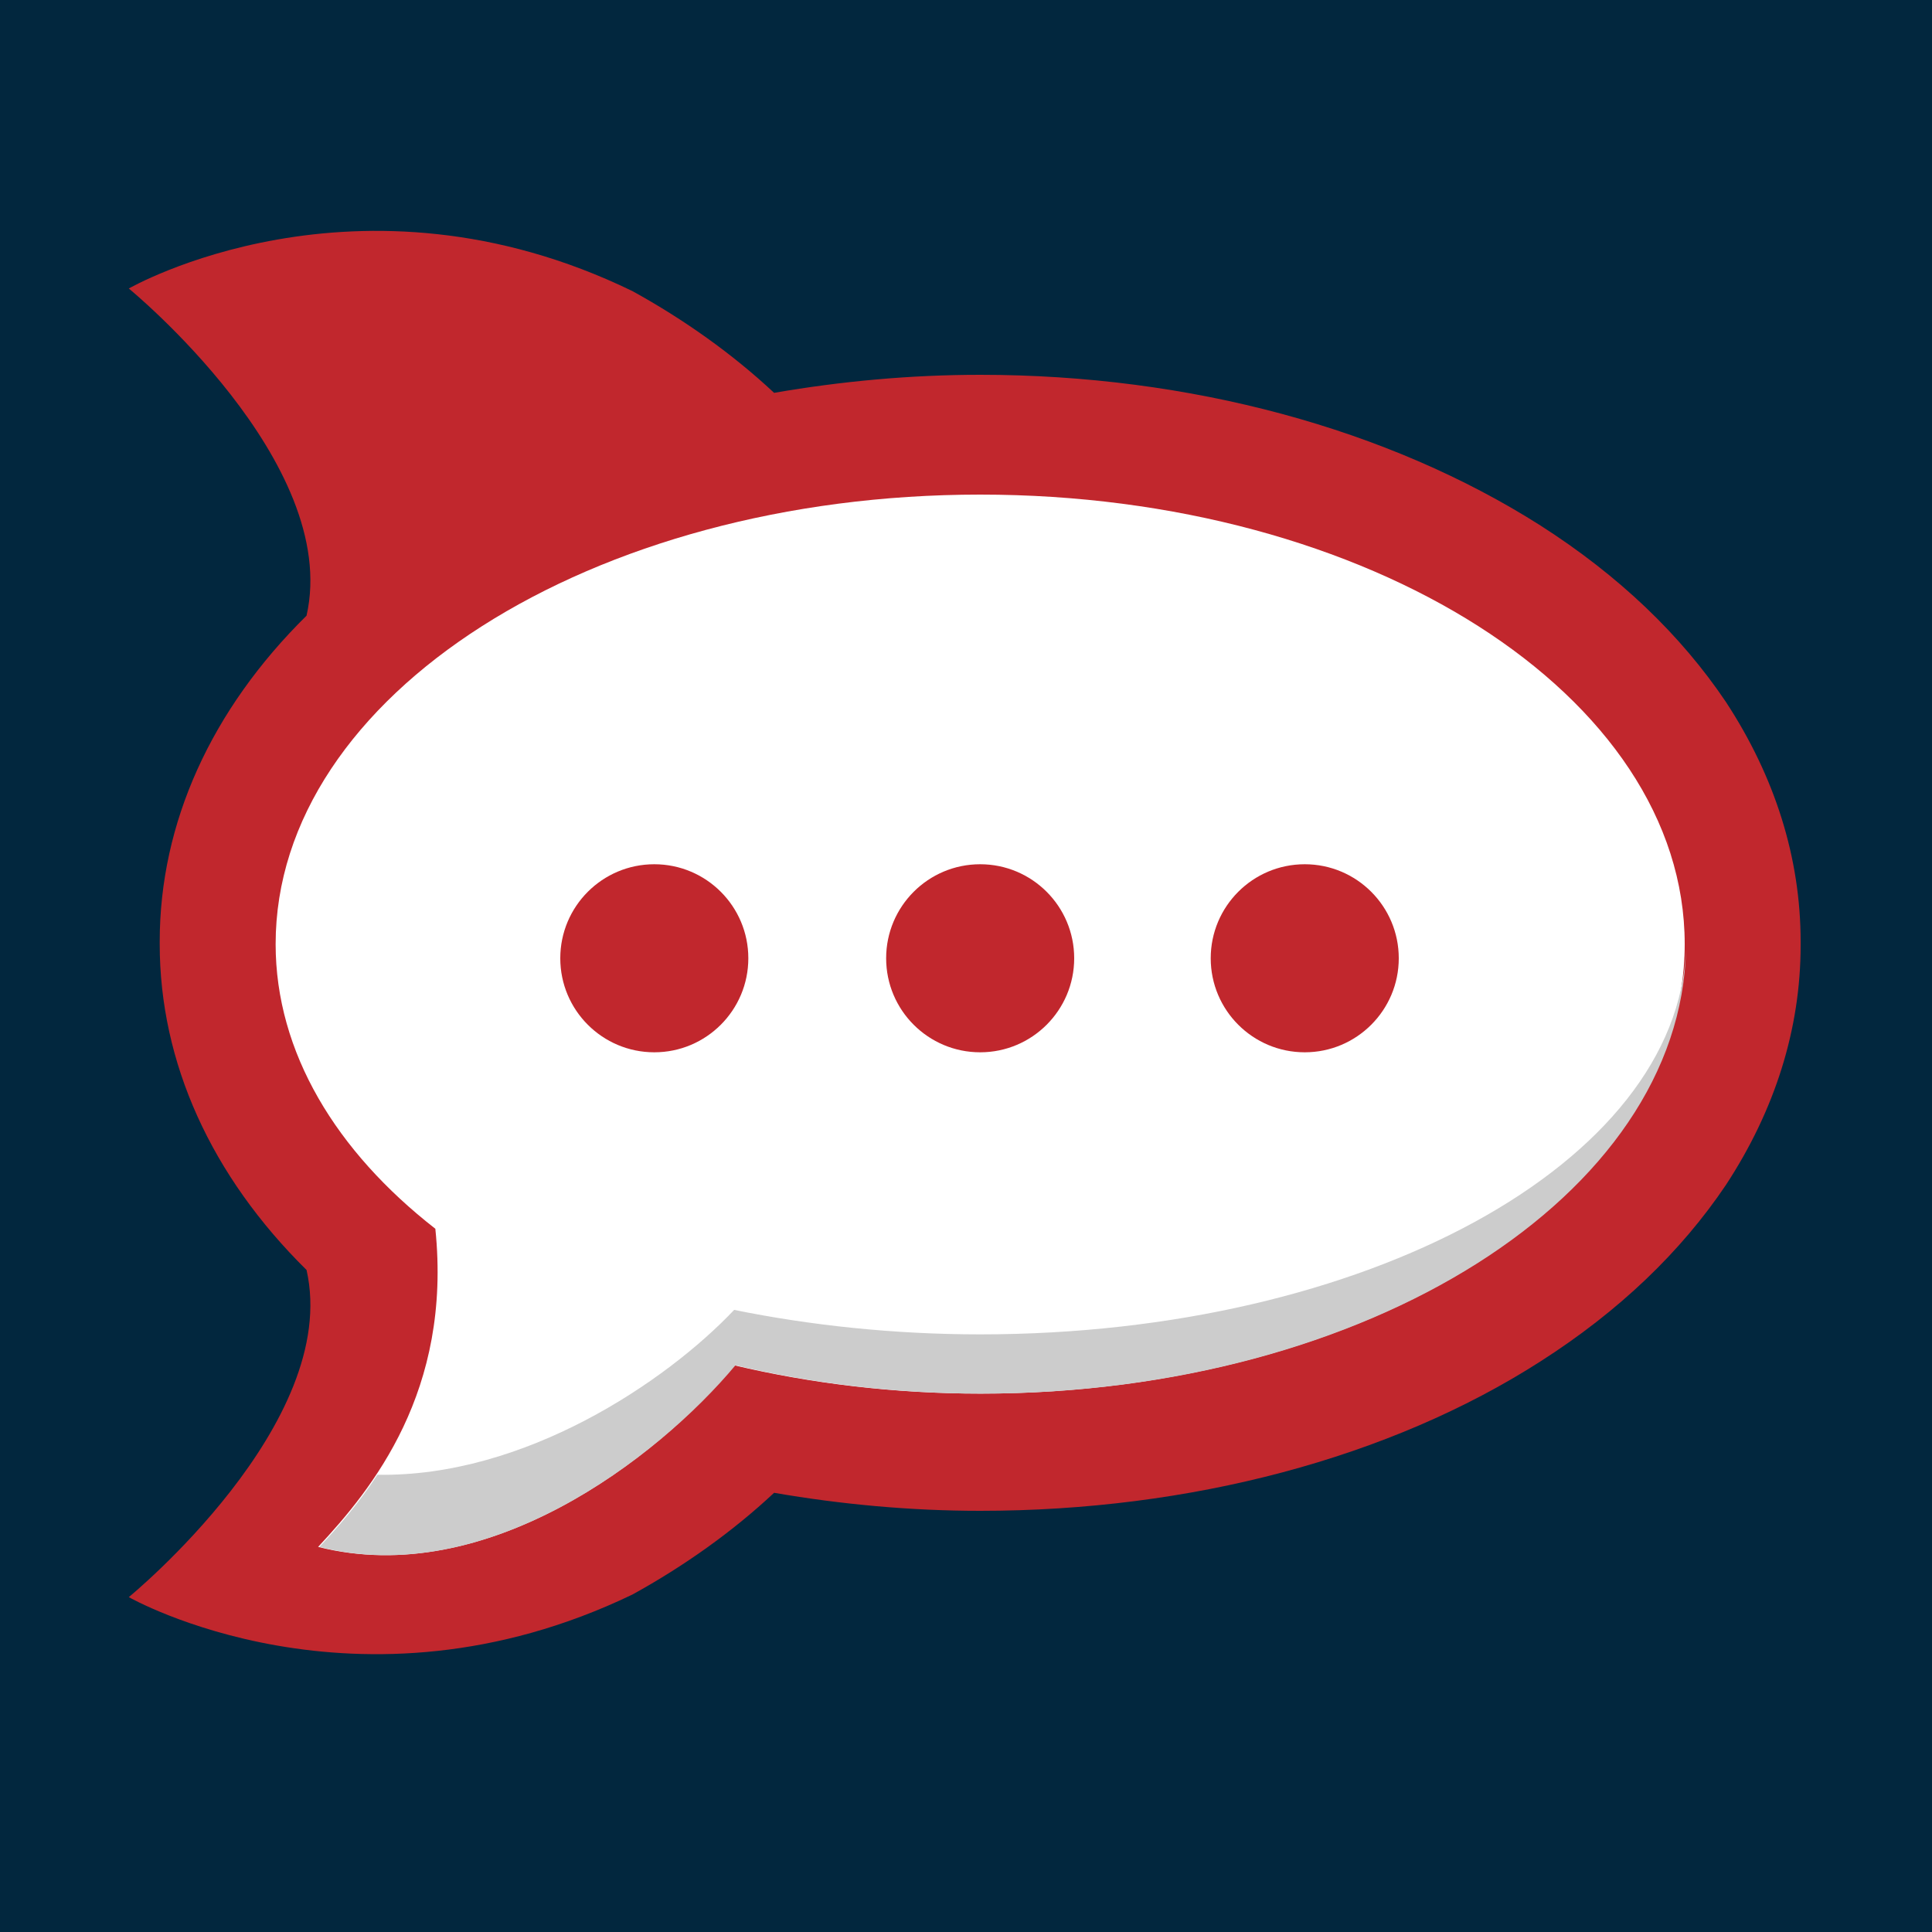
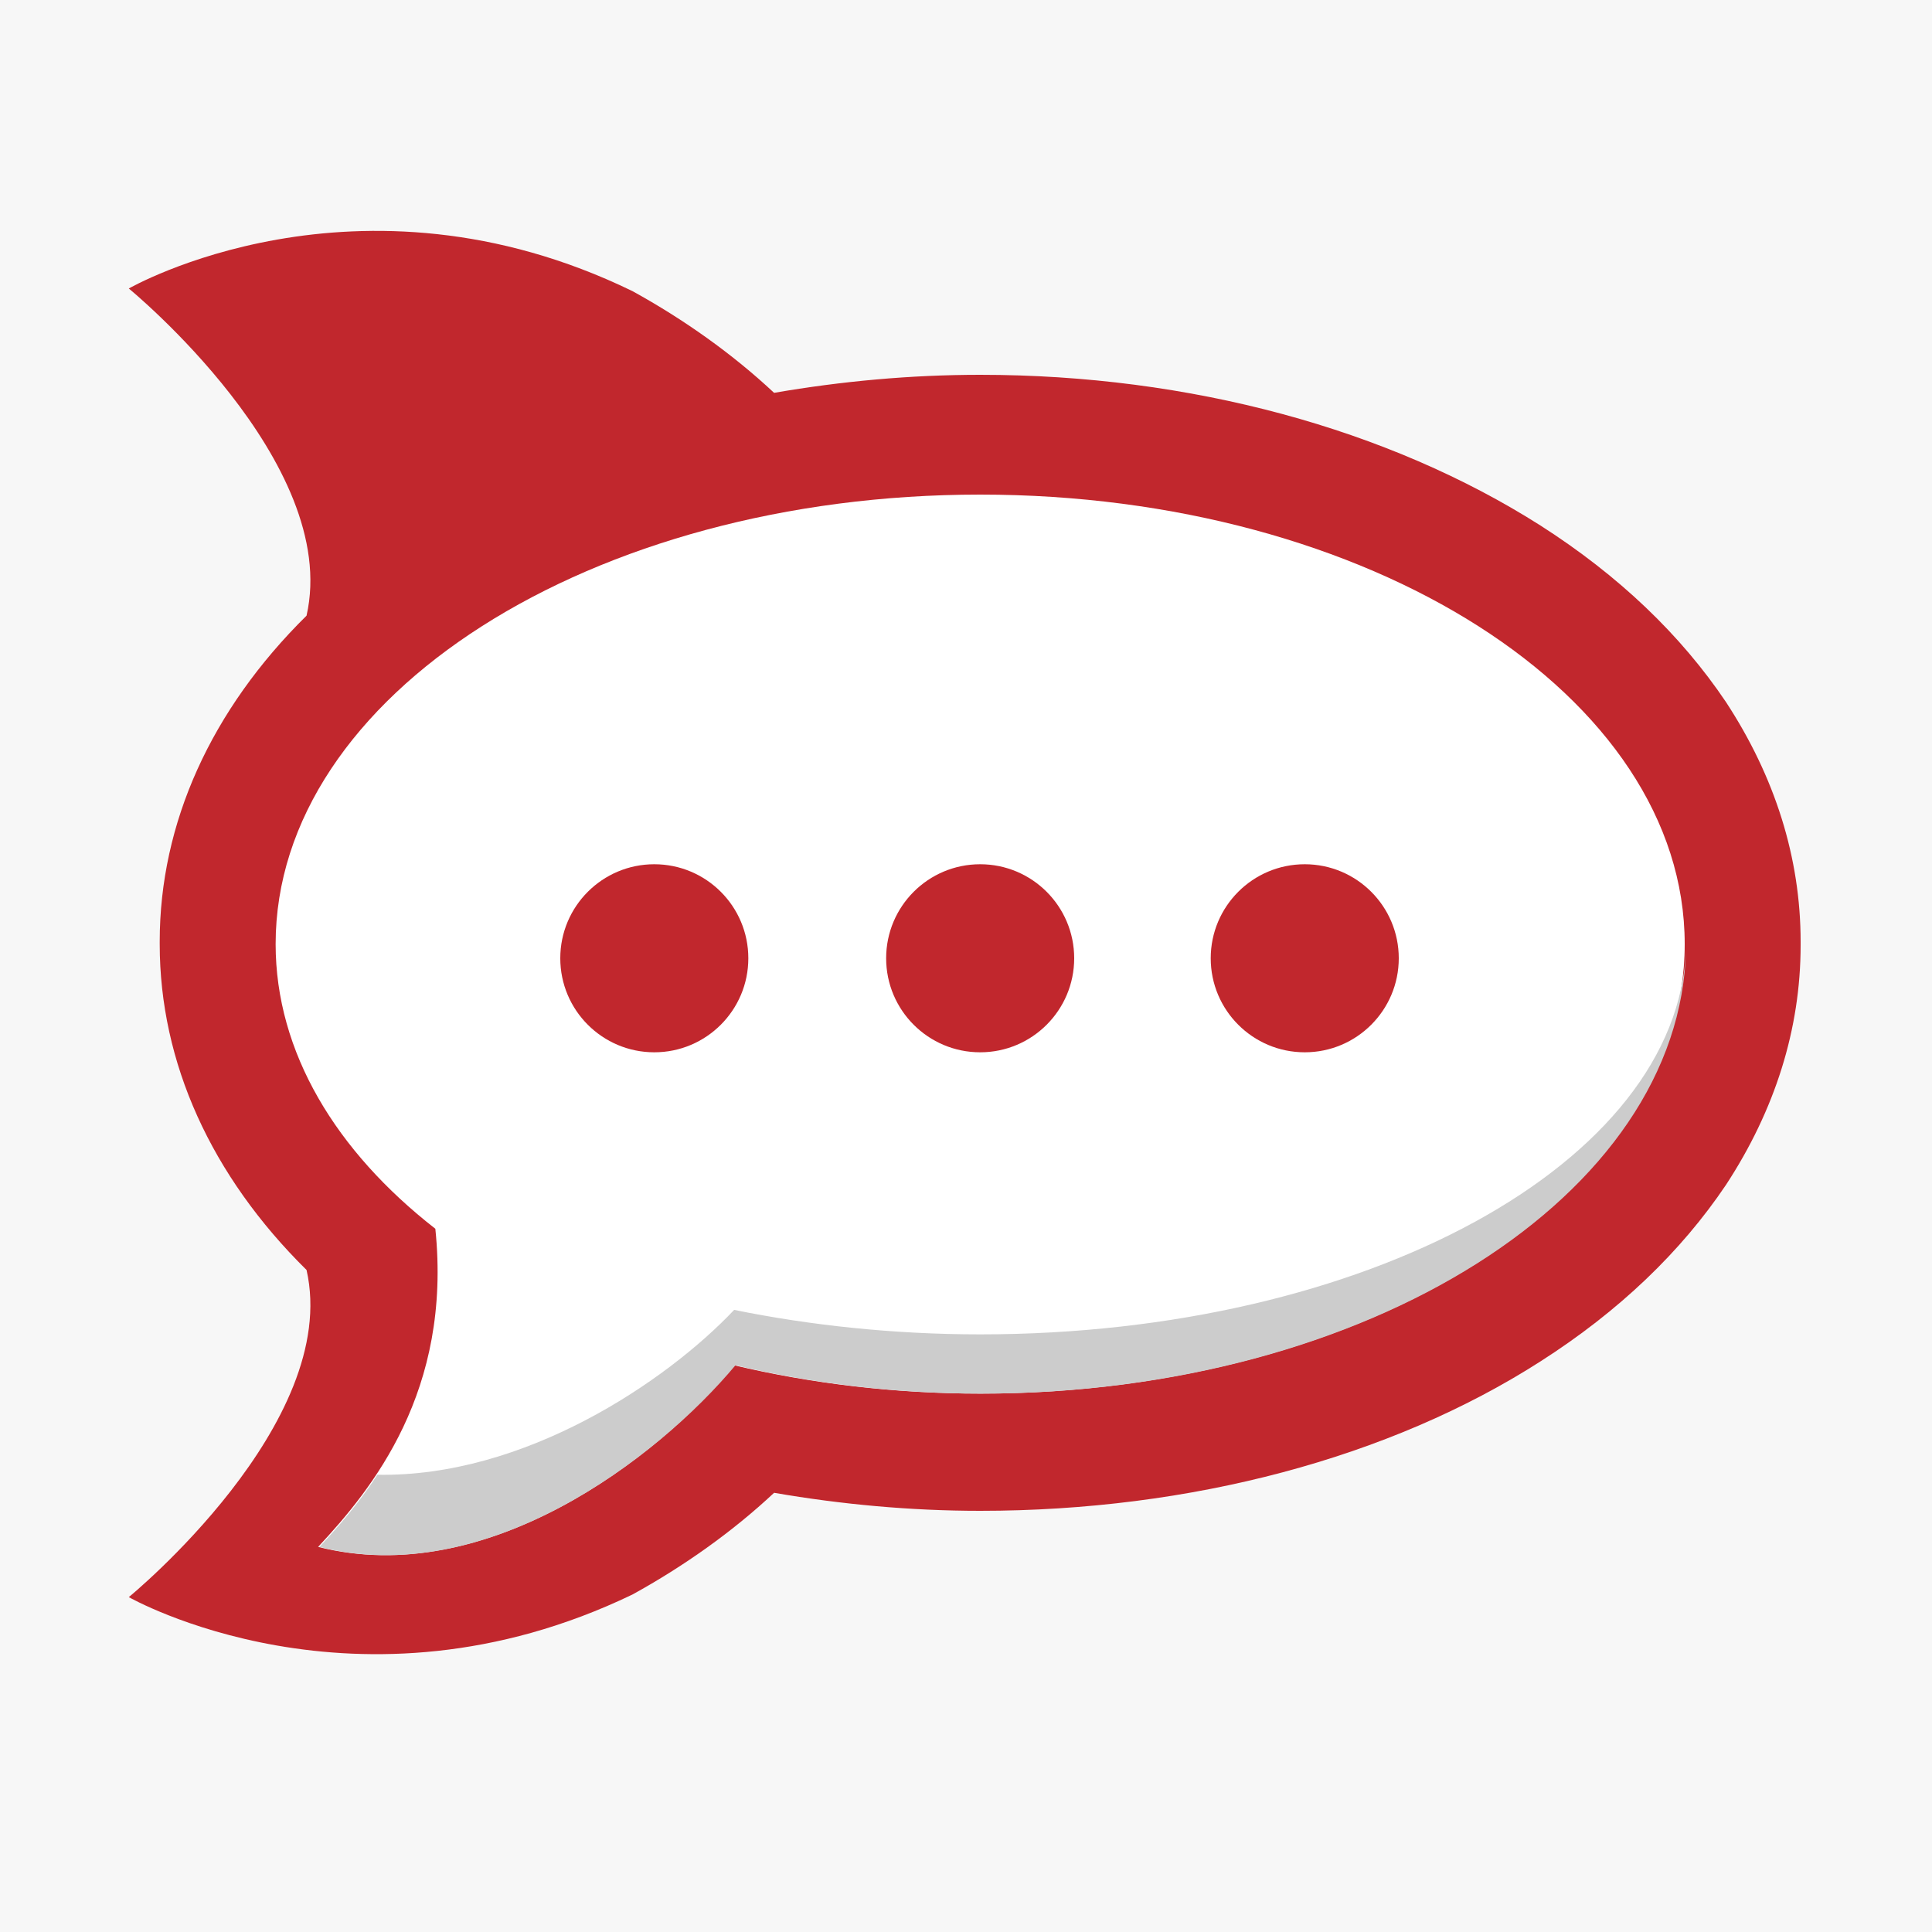
<svg xmlns="http://www.w3.org/2000/svg" version="1.1" id="Layer_1" x="0px" y="0px" viewBox="-230 322 150 150" style="enable-background:new -230 322 150 150;" xml:space="preserve">
  <style type="text/css">
- 	.st0{fill:#02273E;}
+ 	.st0{fill:#F7F7F7;}
	.st1{fill:#C1272D;}
	.st2{fill:#FFFFFF;}
	.st3{fill:#CCCCCC;}
</style>
  <g>
    <rect x="-230" y="322" class="st0" width="150" height="150" />
  </g>
  <path class="st1" d="M-90.2,395.1c0-6.5-2-12.8-5.8-18.6c-3.5-5.2-8.3-9.8-14.4-13.7c-11.8-7.5-27.2-11.7-43.5-11.7  c-5.4,0-10.8,0.5-16,1.4c-3.2-3-7-5.7-11-7.9c-21.4-10.4-39.1-0.2-39.1-0.2s16.5,13.5,13.8,25.4c-7.4,7.3-11.4,16.1-11.4,25.3  c0,0,0,0.1,0,0.1c0,0,0,0.1,0,0.1c0,9.2,4,18,11.4,25.3c2.7,11.9-13.8,25.4-13.8,25.4s17.7,10.1,39.1-0.2c4-2.2,7.8-4.9,11-7.9  c5.2,0.9,10.6,1.4,16,1.4c16.3,0,31.8-4.1,43.5-11.6c6.1-3.9,10.9-8.5,14.4-13.7c3.8-5.8,5.8-12.1,5.8-18.6  C-90.2,395.3-90.2,395.3-90.2,395.1C-90.2,395.2-90.2,395.2-90.2,395.1z" />
  <path class="st2" d="M-153.9,360.4c30.2,0,54.7,15.6,54.7,34.9c0,19.3-24.5,34.9-54.7,34.9c-6.7,0-13.2-0.8-19.1-2.2  c-6,7.3-19.3,17.4-32.3,14.1c4.2-4.5,10.4-12.1,9.1-24.7c-7.7-6-12.4-13.7-12.4-22.1C-208.6,376-184.1,360.4-153.9,360.4" />
  <g>
    <g>
      <circle class="st1" cx="-153.9" cy="396.4" r="7.3" />
    </g>
    <g>
      <circle class="st1" cx="-128.7" cy="396.4" r="7.3" />
    </g>
    <g>
      <circle class="st1" cx="-179.2" cy="396.4" r="7.3" />
    </g>
  </g>
  <g>
    <path class="st3" d="M-153.9,425.6c-6.7,0-13.2-0.7-19.1-1.9c-5.3,5.6-16.3,13-27.7,12.8c-1.5,2.3-3.1,4.1-4.5,5.6   c12.9,3.3,26.2-6.8,32.3-14.1c5.9,1.4,12.4,2.2,19.1,2.2c30,0,54.3-15.4,54.7-34.5C-99.7,412.3-124,425.6-153.9,425.6z" />
  </g>
</svg>
